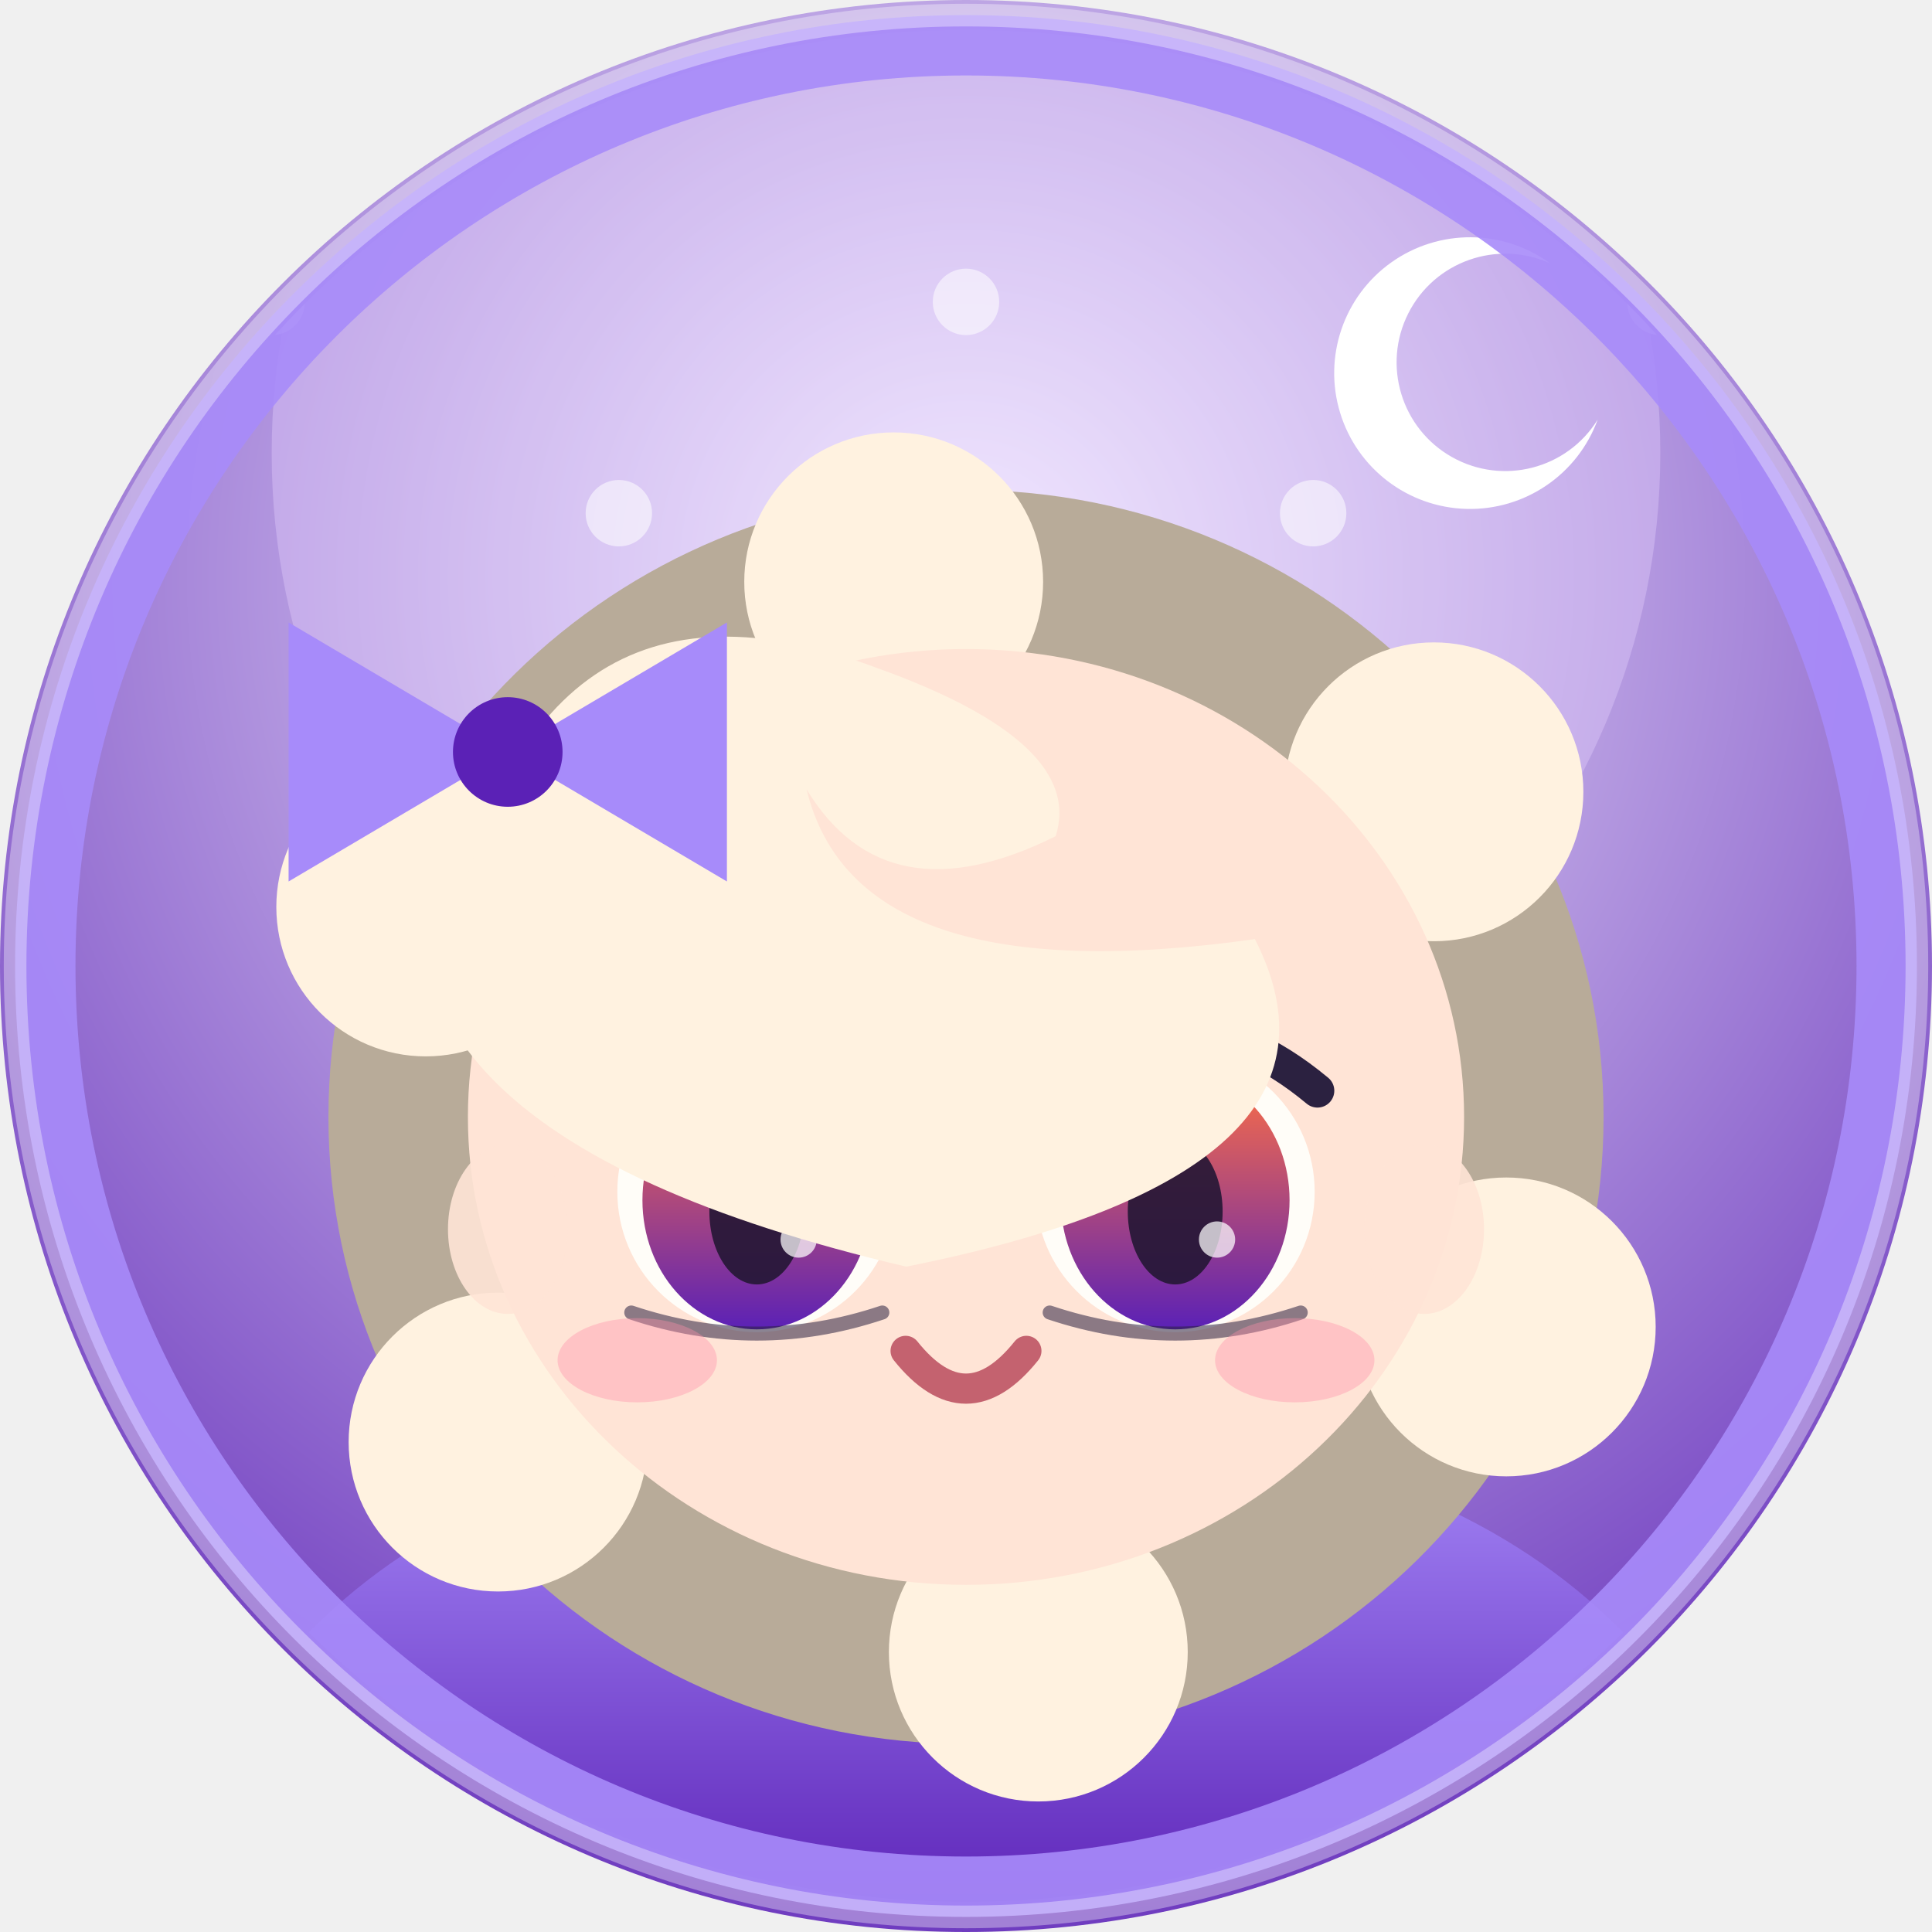
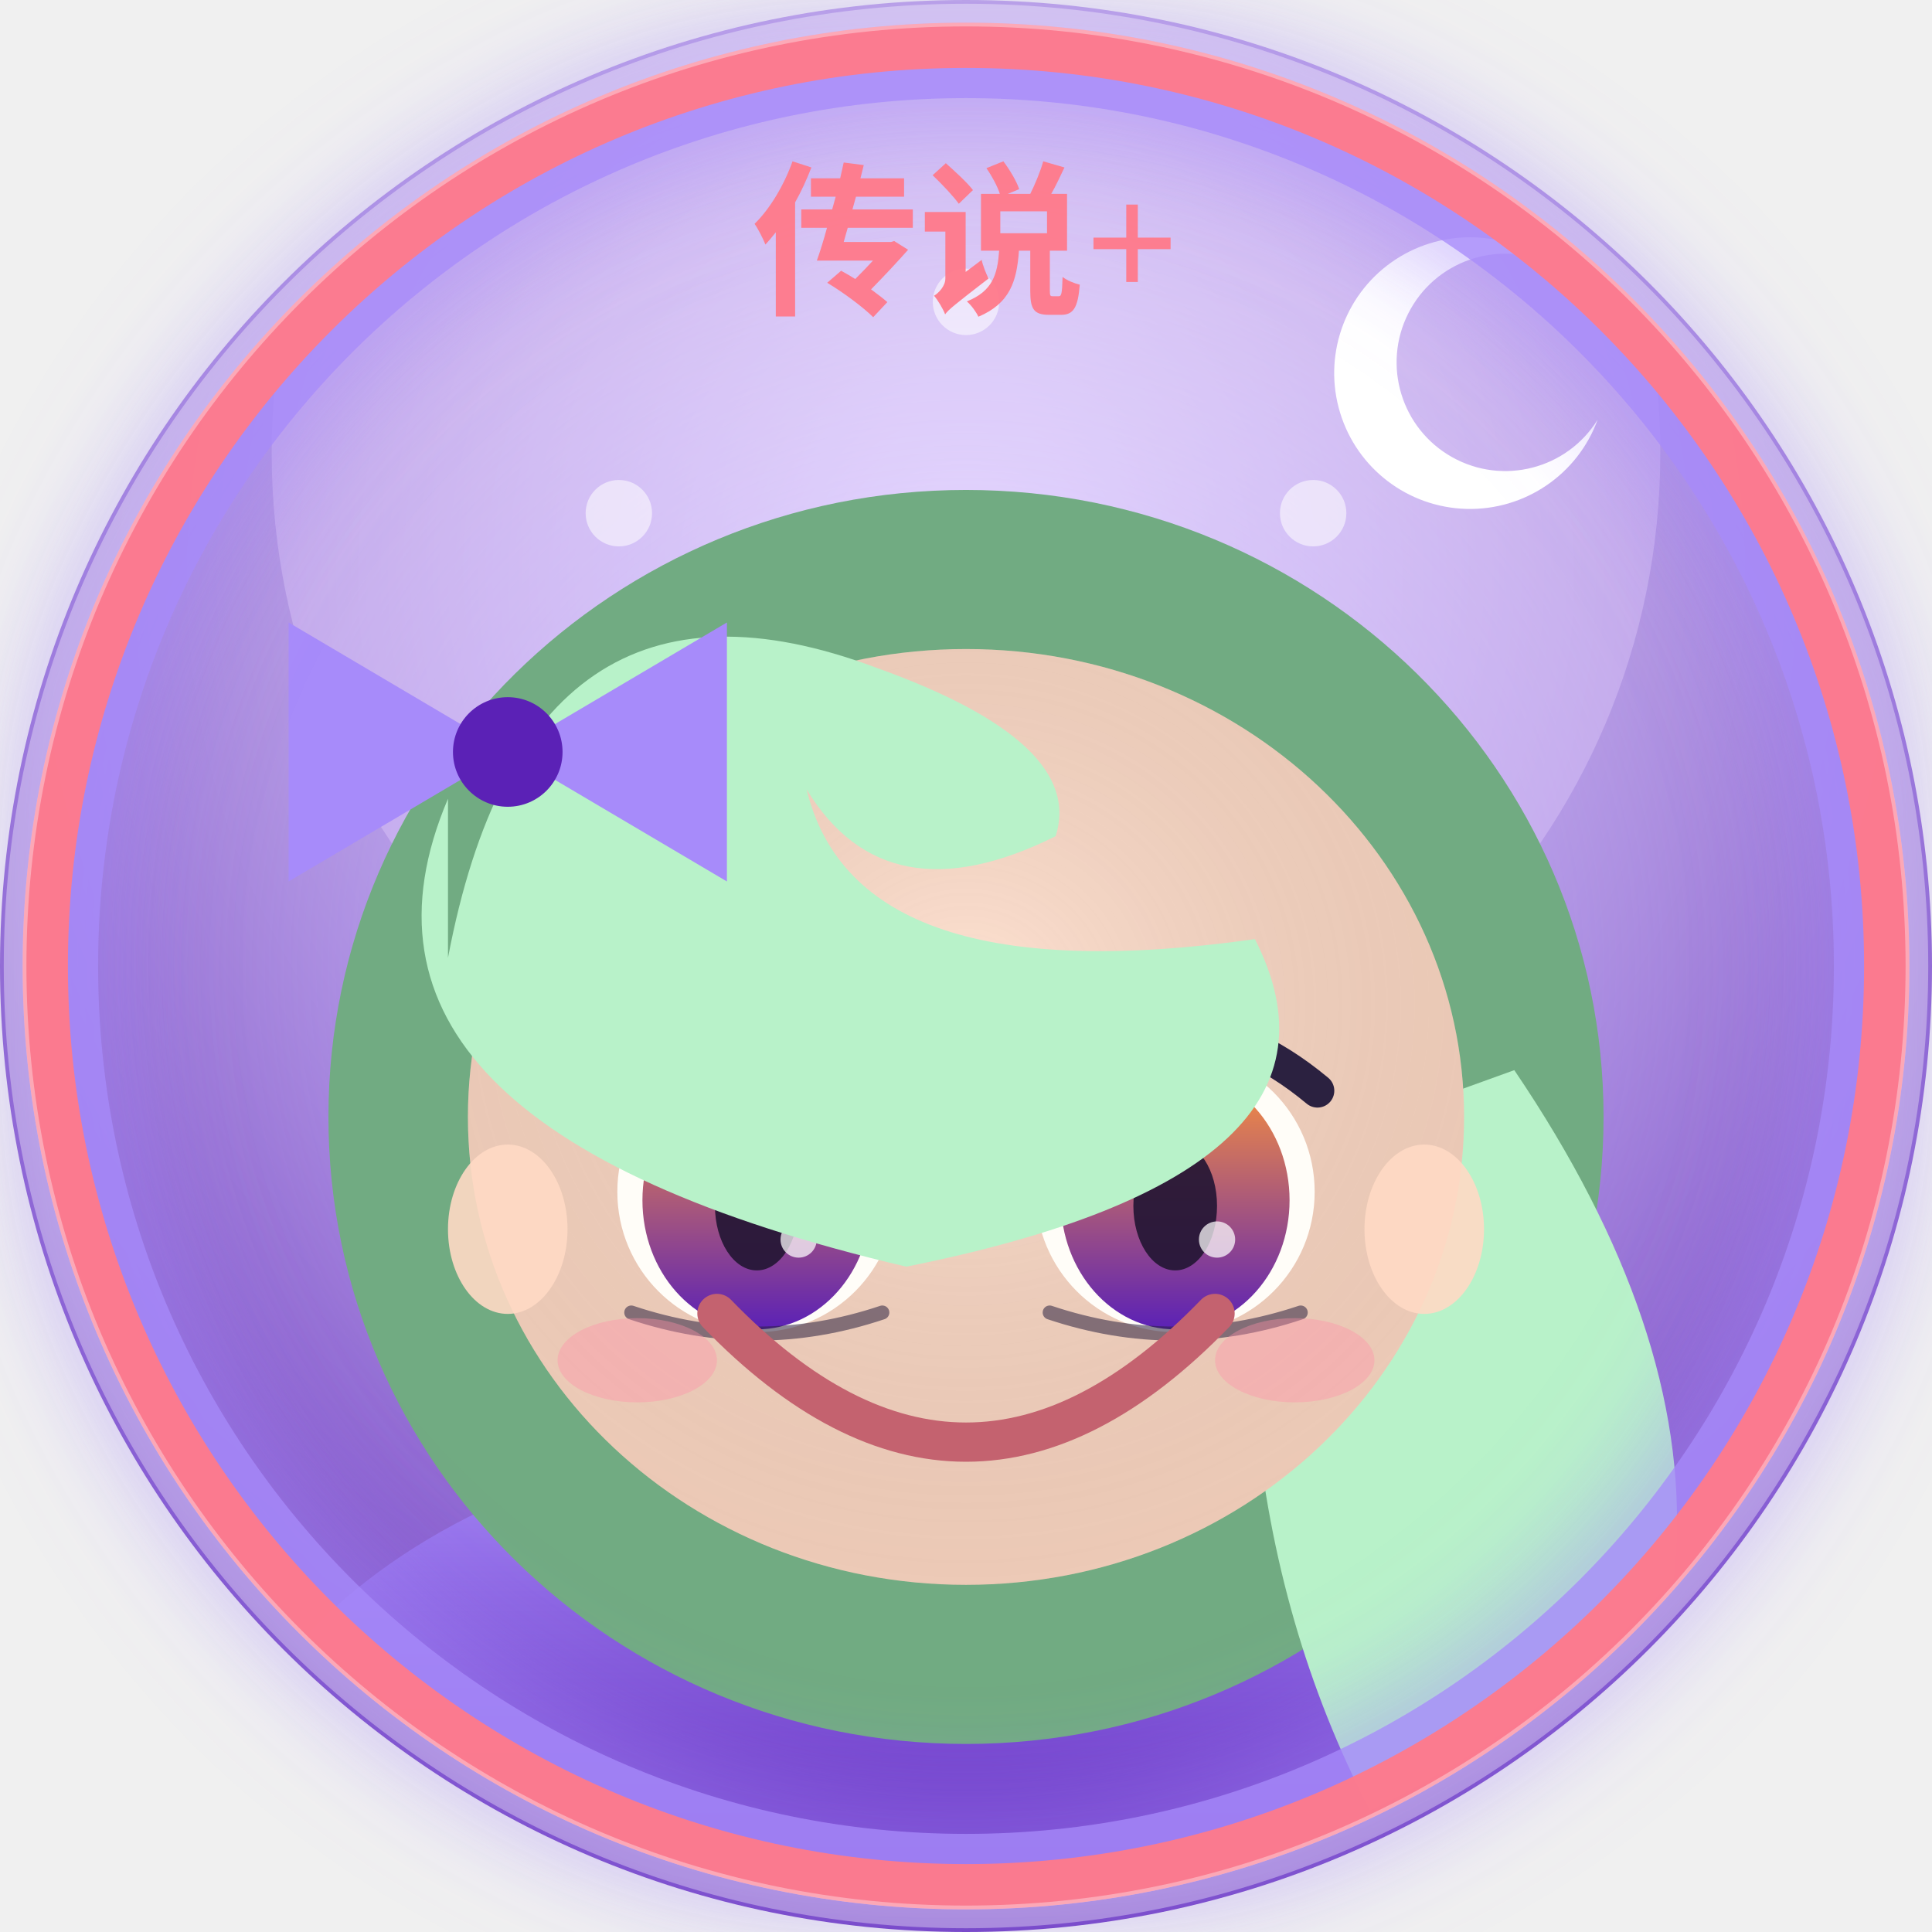
<svg xmlns="http://www.w3.org/2000/svg" viewBox="0 0 128 128" width="128" height="128">
  <defs>
    <clipPath id="clip">
      <circle cx="64" cy="64" r="62" />
    </clipPath>
    <radialGradient id="bg" cx="50%" cy="30%" r="80%">
      <stop offset="0%" stop-color="#f6f2ff" />
      <stop offset="100%" stop-color="#5b21b6" />
    </radialGradient>
+     <radialGradient id="bglow" cx="50%" cy="50%" r="50%">
+       <stop offset="0%" stop-color="#a78bfa" stop-opacity=".55" />
+       <stop offset="100%" stop-color="#a78bfa" stop-opacity="0" />
+     </radialGradient>
    <linearGradient id="iris" x1="0" y1="0" x2="0" y2="1">
-       <stop offset="0%" stop-color="#ff7043" />
+       <stop offset="0%" stop-color="#fb923c" />
      <stop offset="100%" stop-color="#5b21b6" />
    </linearGradient>
    <linearGradient id="cloth" x1="0" y1="0" x2="0" y2="1">
      <stop offset="0%" stop-color="#a78bfa" />
      <stop offset="100%" stop-color="#5b21b6" />
    </linearGradient>
+     <radialGradient id="face" cx="50%" cy="38%" r="70%">
+       <stop offset="0%" stop-color="#ffffff" stop-opacity=".25" />
+       <stop offset="100%" stop-color="#000000" stop-opacity=".06" />
+     </radialGradient>
+     <filter id="aglow" x="-60%" y="-60%" width="220%" height="220%">
+       <feGaussianBlur stdDeviation="4" result="b" />
+       <feMerge>
+         <feMergeNode in="b" />
+         <feMergeNode in="SourceGraphic" />
+       </feMerge>
+     </filter>
  </defs>
  <circle cx="64" cy="64" r="64" fill="url(#bg)" />
+   <circle cx="64" cy="64" r="60" fill="url(#bglow)" />
  <g clip-path="url(#clip)">
    <circle cx="64" cy="30" r="46" fill="#e9d5ff" opacity=".35" />
    <circle cx="18" cy="20" r="2.2" fill="#fff" opacity=".55" />
    <circle cx="41" cy="34" r="2.2" fill="#fff" opacity=".55" />
    <circle cx="64" cy="20" r="2.2" fill="#fff" opacity=".55" />
    <circle cx="87" cy="34" r="2.2" fill="#fff" opacity=".55" />
    <circle cx="110" cy="20" r="2.2" fill="#fff" opacity=".55" />
    <path d="M102.7 17.45 a9 9 0 1 0 3.15 10.35 a7.2 7.2 0 1 1 -3.15 -10.35 z" fill="#fff" />
    <path d="M10 128 q8 -34 54 -34 t54 34 z" fill="url(#cloth)" />
    <path d="M46 96 q18 14 36 0 l4 8 q-22 16 -44 0 z" fill="#fff" opacity=".55" />
-     <ellipse cx="64" cy="74" rx="42.24" ry="41.54" fill="#b8ab99" />
-     <circle cx="99.793" cy="87.912" r="9.9" fill="#fff2e0" />
-     <circle cx="68.791" cy="109.452" r="9.9" fill="#fff2e0" />
-     <circle cx="32.998" cy="95.54" r="9.9" fill="#fff2e0" />
-     <circle cx="28.207" cy="60.088" r="9.9" fill="#fff2e0" />
-     <circle cx="59.209" cy="38.548" r="9.9" fill="#fff2e0" />
-     <circle cx="95.002" cy="52.46" r="9.9" fill="#fff2e0" />
-     <ellipse cx="64" cy="74" rx="33" ry="31" fill="#ffe4d6" />
-     <ellipse cx="33.64" cy="81.44" rx="3.96" ry="5.61" fill="#ffe4d6" opacity=".9" />
-     <ellipse cx="94.36" cy="81.44" rx="3.96" ry="5.61" fill="#ffe4d6" opacity=".9" />
+     <ellipse cx="64" cy="74" rx="42.24" ry="41.54" fill="#71ab82" />
+     <path d="M100.326 70.9 q23.1 34.1 -3.3 58.9 q-16.5 -21.7 -13.86 -52.7 z" fill="#b8f2c9" />
+     <ellipse cx="64" cy="74" rx="33" ry="31" fill="#ffd9c4" />
+     <ellipse cx="64" cy="74" rx="33" ry="31" fill="url(#face)" />
+     <ellipse cx="33.64" cy="81.44" rx="3.96" ry="5.61" fill="#ffd9c4" opacity=".9" />
+     <ellipse cx="94.36" cy="81.44" rx="3.96" ry="5.61" fill="#ffd9c4" opacity=".9" />
    <g>
      <ellipse cx="50.14" cy="78.96" rx="9.24" ry="9.3" fill="#fffdf8" />
      <ellipse cx="50.14" cy="79.518" rx="7.577" ry="8.556" fill="url(#iris)" />
-       <ellipse cx="50.14" cy="80.262" rx="3.142" ry="4.836" fill="#241634" opacity=".9" />
+       <ellipse cx="50.14" cy="79.89" rx="2.772" ry="4.278" fill="#241634" opacity=".92" />
      <circle cx="47.183" cy="75.612" r="2.772" fill="#fff" opacity=".96" />
      <circle cx="52.912" cy="82.122" r="1.201" fill="#fff" opacity=".72" />
      <path d="M40.715 72.264 q9.24 -7.998 18.85 0" stroke="#2b2140" stroke-width="2.232" fill="none" stroke-linecap="round" />
      <path d="M41.824 86.958 q8.316 2.79 16.632 0" stroke="#2b2140" stroke-width="0.93" fill="none" stroke-linecap="round" opacity=".55" />
      <circle cx="40.438" cy="70.59" r="1.201" fill="#2b2140" opacity=".5" />
    </g>
    <g>
      <ellipse cx="77.86" cy="78.96" rx="9.24" ry="9.3" fill="#fffdf8" />
      <ellipse cx="77.86" cy="79.518" rx="7.577" ry="8.556" fill="url(#iris)" />
-       <ellipse cx="77.86" cy="80.262" rx="3.142" ry="4.836" fill="#241634" opacity=".9" />
+       <ellipse cx="77.86" cy="79.89" rx="2.772" ry="4.278" fill="#241634" opacity=".92" />
      <circle cx="74.903" cy="75.612" r="2.772" fill="#fff" opacity=".96" />
      <circle cx="80.632" cy="82.122" r="1.201" fill="#fff" opacity=".72" />
      <path d="M68.435 72.264 q9.24 -7.998 18.85 0" stroke="#2b2140" stroke-width="2.232" fill="none" stroke-linecap="round" />
      <path d="M69.544 86.958 q8.316 2.79 16.632 0" stroke="#2b2140" stroke-width="0.93" fill="none" stroke-linecap="round" opacity=".55" />
      <circle cx="68.158" cy="70.59" r="1.201" fill="#2b2140" opacity=".5" />
    </g>
    <ellipse cx="42.22" cy="90.12" rx="5.28" ry="2.79" fill="#ff8fa8" opacity=".38" />
    <ellipse cx="85.78" cy="90.12" rx="5.28" ry="2.79" fill="#ff8fa8" opacity=".38" />
-     <path d="M60 89.5 q4 5 8 0" fill="none" stroke="#c4626f" stroke-width="2" stroke-linecap="round" />
-     <path d="M29.68 63.46 q5.28 -27.9 28.38 -19.22                      q13.86 4.96 11.88 11.16 q-11.22 5.58 -16.5 -3.1                      q3.3 13.64 29.7 9.92 q7.92 15.5 -23.1 21.7                      q-39.6 -9.3 -30.36 -31 z" fill="#fff2e0" />
+     <path d="M47.5 87.02 q16.5 17.05 33 0" fill="none" stroke="#c4626f" stroke-width="2.6" stroke-linecap="round" />
+     <path d="M29.68 63.46 q5.28 -27.9 28.38 -19.22                      q13.86 4.96 11.88 11.16 q-11.22 5.58 -16.5 -3.1                      q3.3 13.64 29.7 9.92 q7.92 15.5 -23.1 21.7                      q-39.6 -9.3 -30.36 -31 z" fill="#b8f2c9" />
    <g transform="translate(33.64,49.82)">
      <path d="M0 0 l-14.52 -8.58 l0 17.16 z" fill="#a78bfa" />
      <path d="M0 0 l14.52 -8.58 l0 17.16 z" fill="#a78bfa" />
      <circle cx="0" cy="0" r="3.63" fill="#5b21b6" />
    </g>
  </g>
-   <circle cx="64" cy="64" r="61" fill="none" stroke="#a78bfa" stroke-width="4" opacity=".9" />
+   <circle cx="64" cy="64" r="60" fill="none" stroke="#a78bfa" stroke-width="5" opacity=".85" filter="url(#aglow)" />
+   <circle cx="64" cy="64" r="61" fill="none" stroke="#ff7a8b" stroke-width="3" opacity=".95" />
  <circle cx="64" cy="64" r="63" fill="none" stroke="#ffffff" stroke-width="1.5" opacity=".35" />
+   <text x="64" y="20" text-anchor="middle" font-size="11" font-weight="bold" fill="#ff7a8b" opacity=".95">传说+</text>
</svg>
